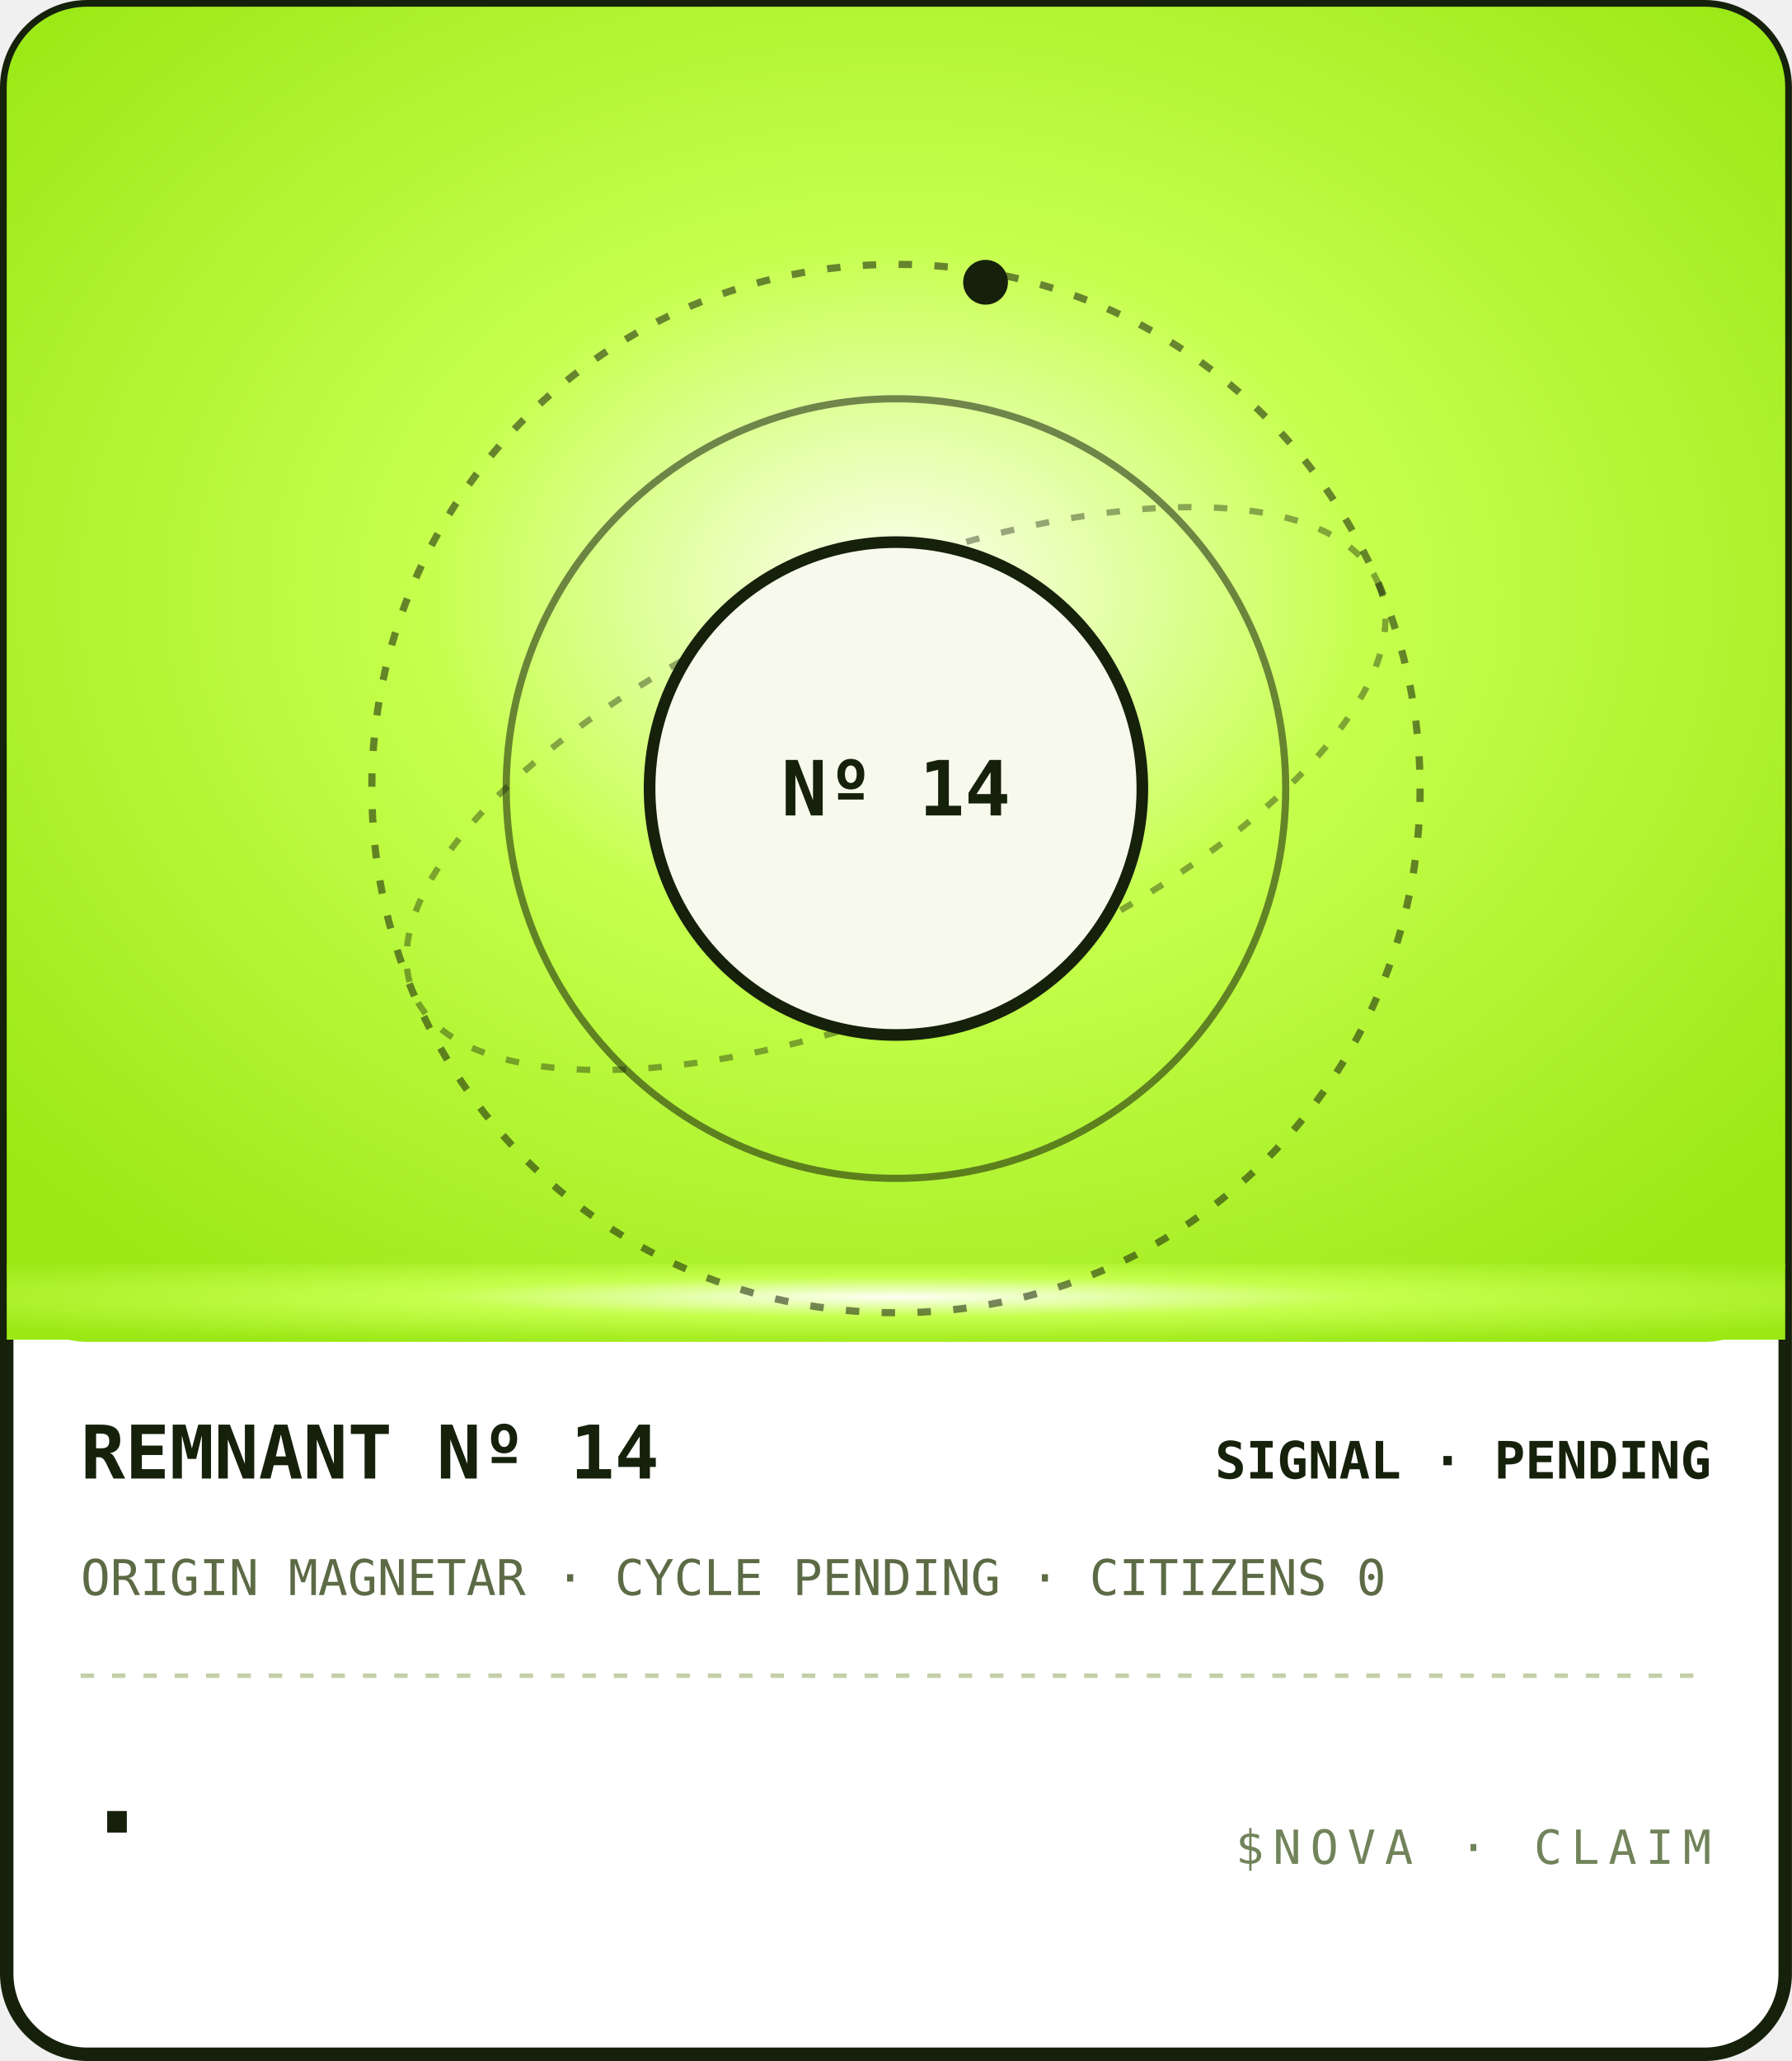
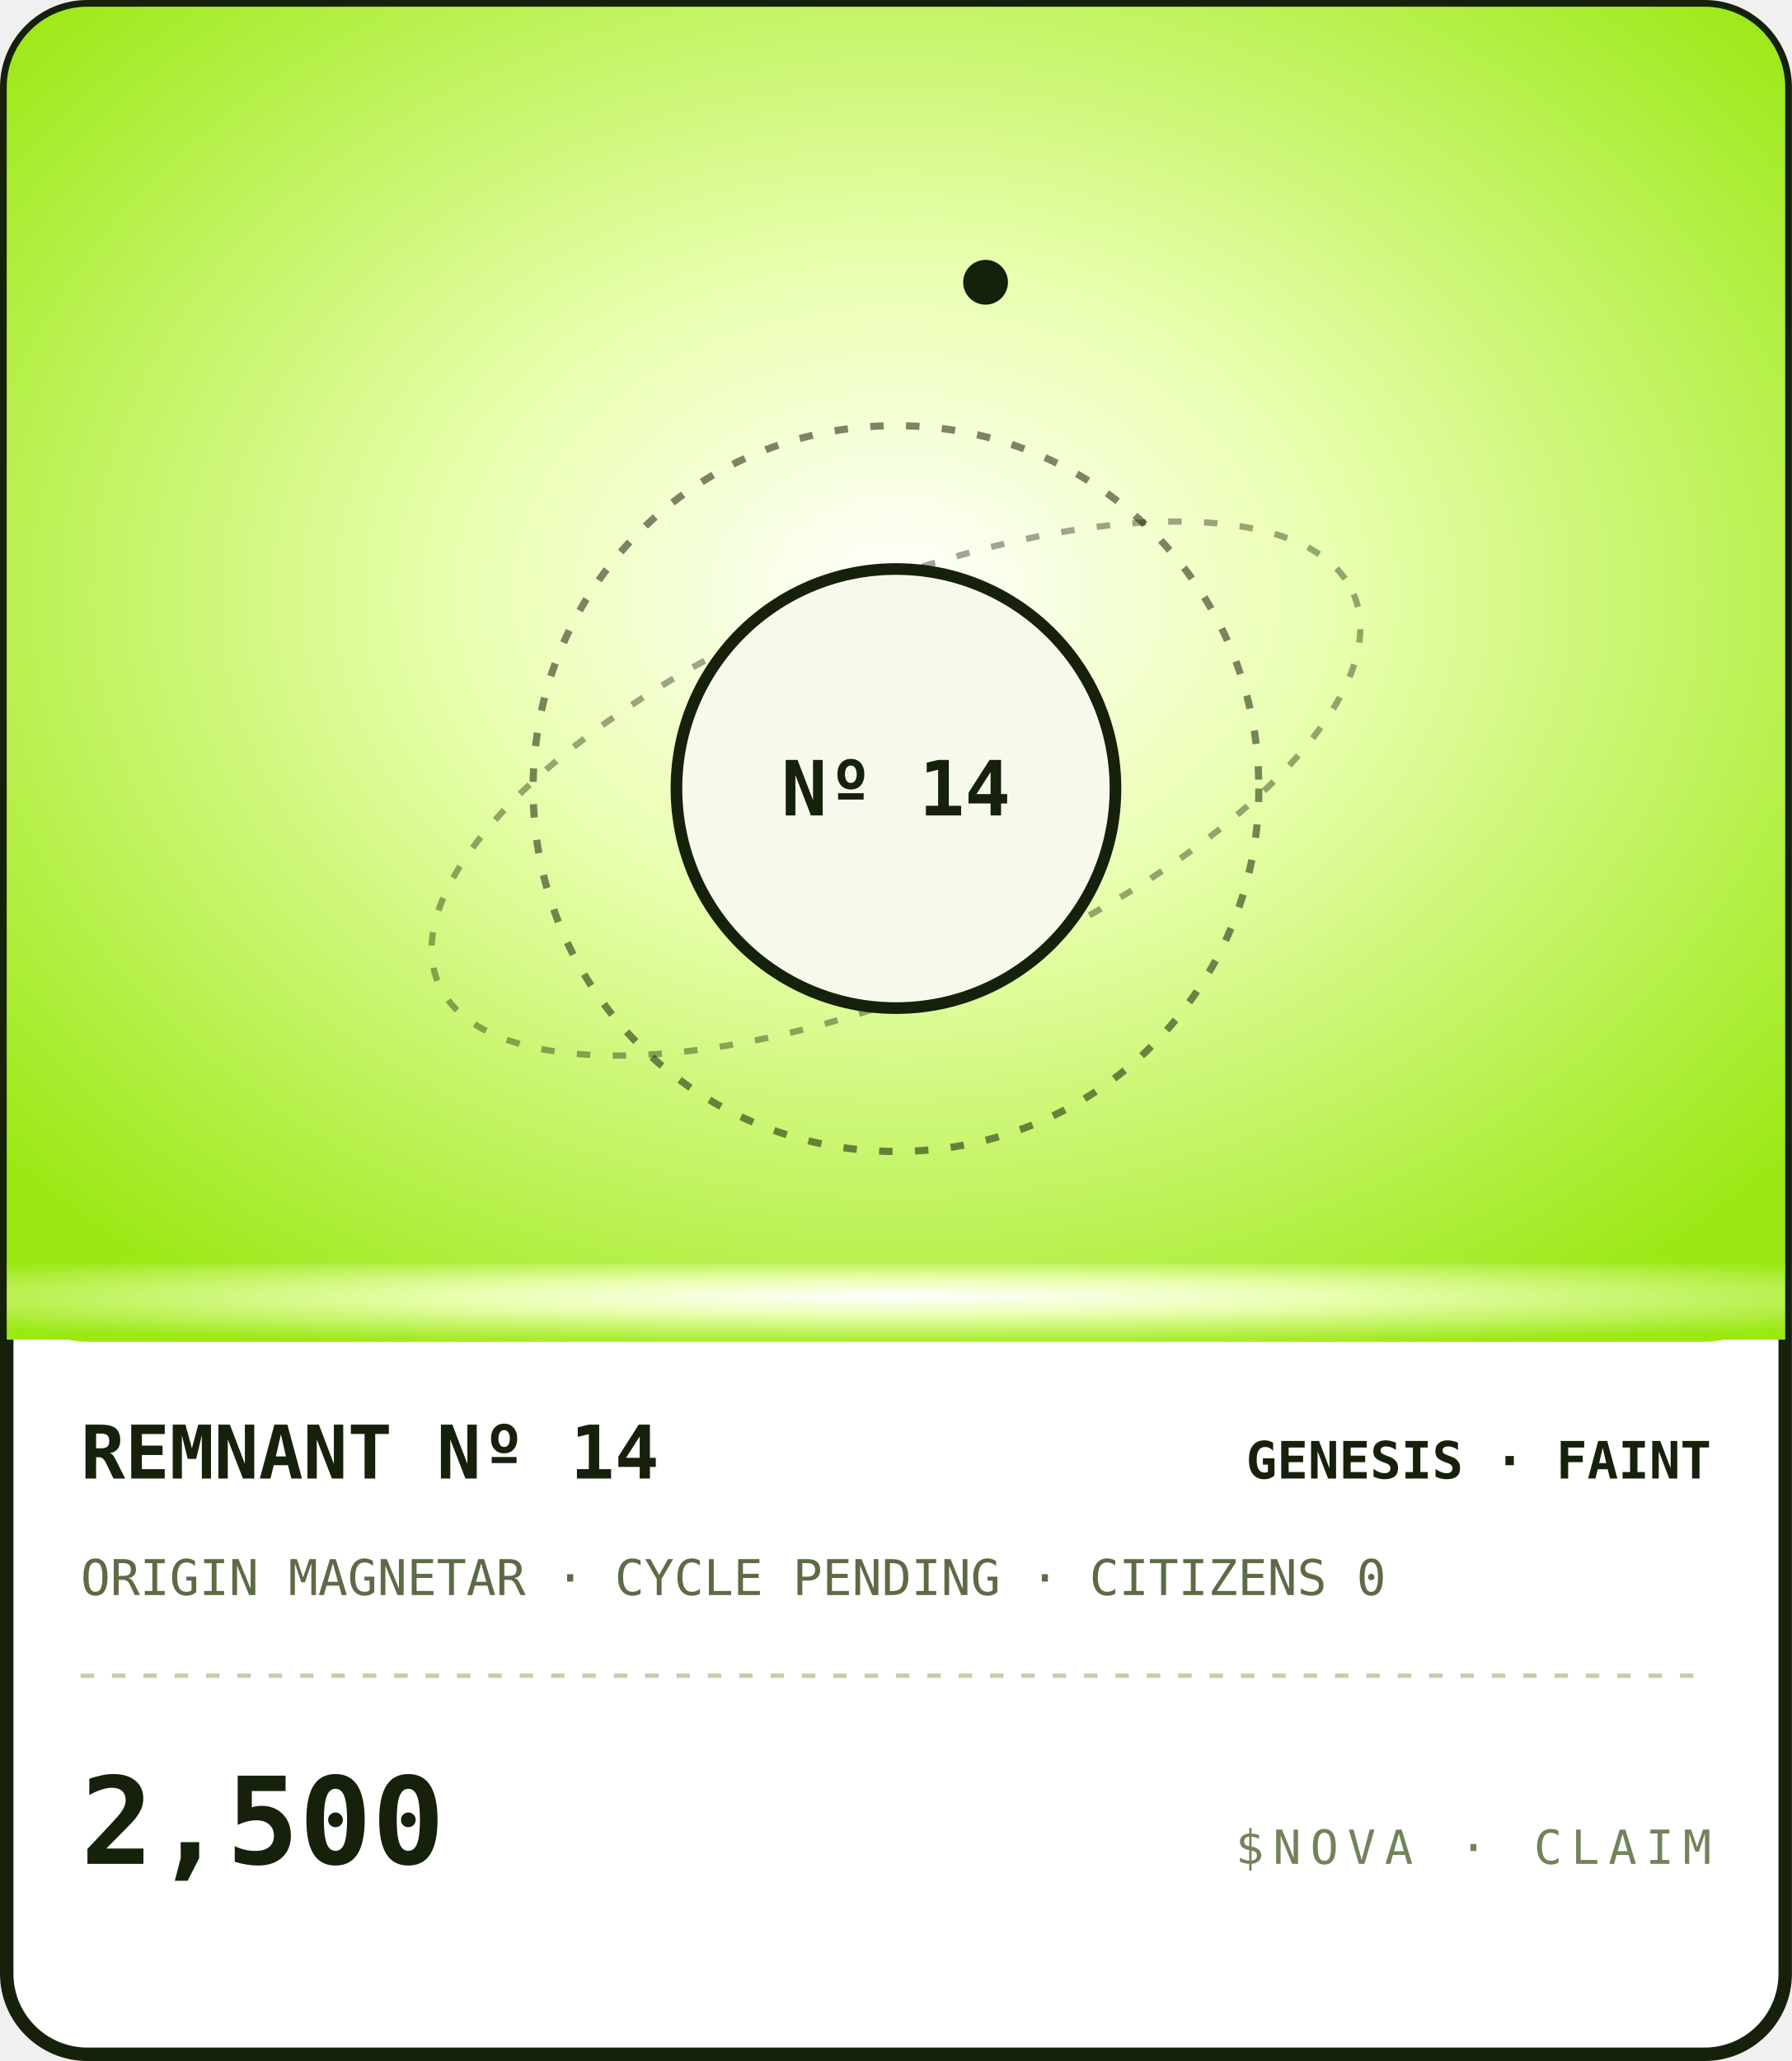
<svg xmlns="http://www.w3.org/2000/svg" viewBox="0 0 400 460" font-family="monospace">
  <defs>
    <radialGradient id="g14" cx="50%" cy="44%" r="65%">
-       <stop offset="0%" stop-color="#fdfff4" />
-       <stop offset="40%" stop-color="#c6ff4d" />
+       <stop offset="0%" stop-color="#ffffff" />
+       <stop offset="37%" stop-color="#eaffb0" />
      <stop offset="100%" stop-color="#9be815" />
    </radialGradient>
  </defs>
  <rect x="1.5" y="1.5" width="397" height="457" rx="18" fill="#ffffff" stroke="#16210c" stroke-width="3" />
  <rect x="1.5" y="1.5" width="397" height="298" rx="18" fill="url(#g14)" />
  <rect x="1.5" y="282" width="397" height="17" fill="url(#g14)" />
-   <circle cx="200" cy="176" r="87" fill="none" stroke="rgba(22,33,12,0.55)" stroke-width="1.6" />
-   <circle cx="200" cy="176" r="117" fill="none" stroke="rgba(22,33,12,0.55)" stroke-width="1.6" stroke-dasharray="3 5" />
-   <ellipse cx="200" cy="176" rx="117" ry="46.8" fill="none" stroke="rgba(22,33,12,0.4)" stroke-width="1.4" stroke-dasharray="3 5" transform="rotate(-23 200 176)" />
+   <circle cx="200" cy="176" r="81" fill="none" stroke="rgba(22,33,12,0.55)" stroke-width="1.6" stroke-dasharray="3 5" />
+   <ellipse cx="200" cy="176" rx="111" ry="44.4" fill="none" stroke="rgba(22,33,12,0.4)" stroke-width="1.4" stroke-dasharray="3 5" transform="rotate(-23 200 176)" />
  <circle cx="220" cy="63" r="5" fill="#16210c" />
-   <circle cx="200" cy="176" r="55" fill="#f6f9ec" stroke="#16210c" stroke-width="2.6" />
+   <circle cx="200" cy="176" r="49" fill="#f6f9ec" stroke="#16210c" stroke-width="2.6" />
  <text x="200" y="182" text-anchor="middle" font-size="17" font-weight="bold" fill="#16210c">Nº 14</text>
  <text x="18" y="330" font-size="16.5" font-weight="bold" fill="#16210c">REMNANT Nº 14</text>
-   <text x="382" y="330" text-anchor="end" font-size="11.5" font-weight="bold" fill="#16210c">SIGNAL · PENDING</text>
+   <text x="382" y="330" text-anchor="end" font-size="11.5" font-weight="bold" fill="#16210c">GENESIS · FAINT</text>
  <text x="18" y="356" font-size="11" fill="#5c6b45">ORIGIN MAGNETAR · CYCLE PENDING · CITIZENS 0</text>
  <line x1="18" y1="374" x2="382" y2="374" stroke="#c4cfa8" stroke-dasharray="3 4" />
-   <text x="18" y="416" font-size="27" font-weight="bold" fill="#16210c">·</text>
+   <text x="18" y="416" font-size="27" font-weight="bold" fill="#16210c">2,500</text>
  <text x="382" y="416" text-anchor="end" font-size="10.5" letter-spacing="2" fill="#71835a">$NOVA · CLAIM</text>
</svg>
